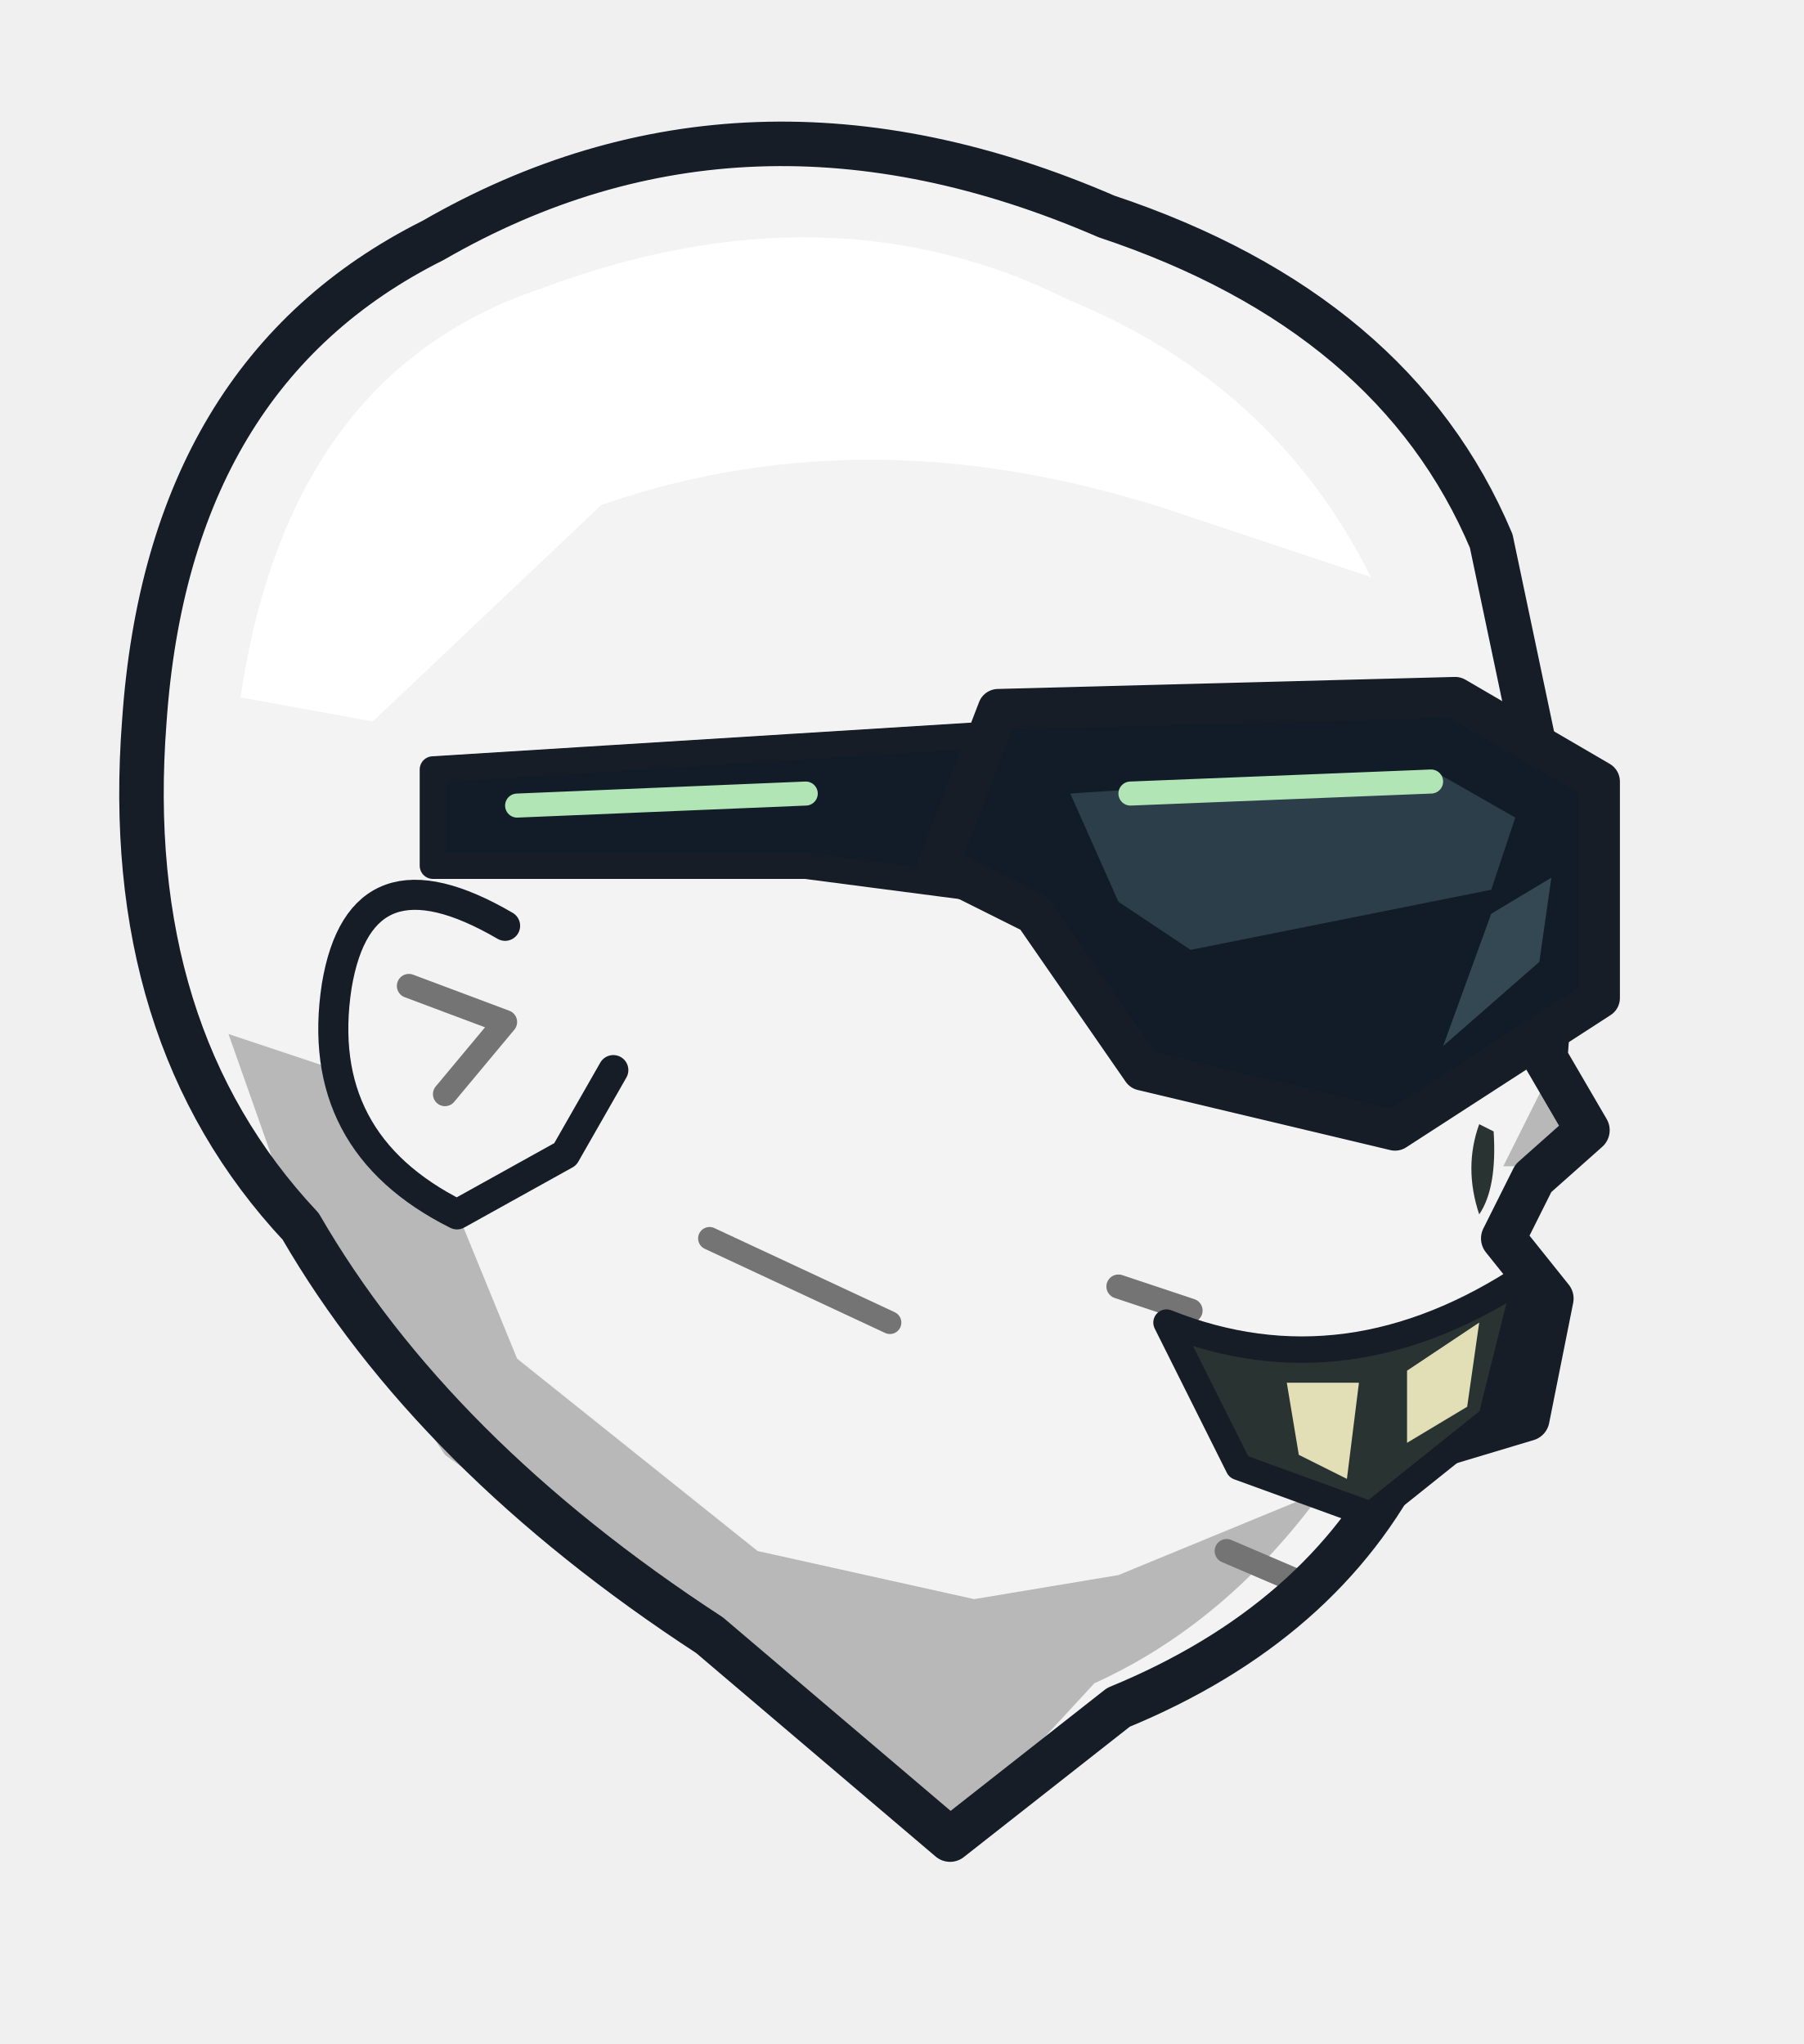
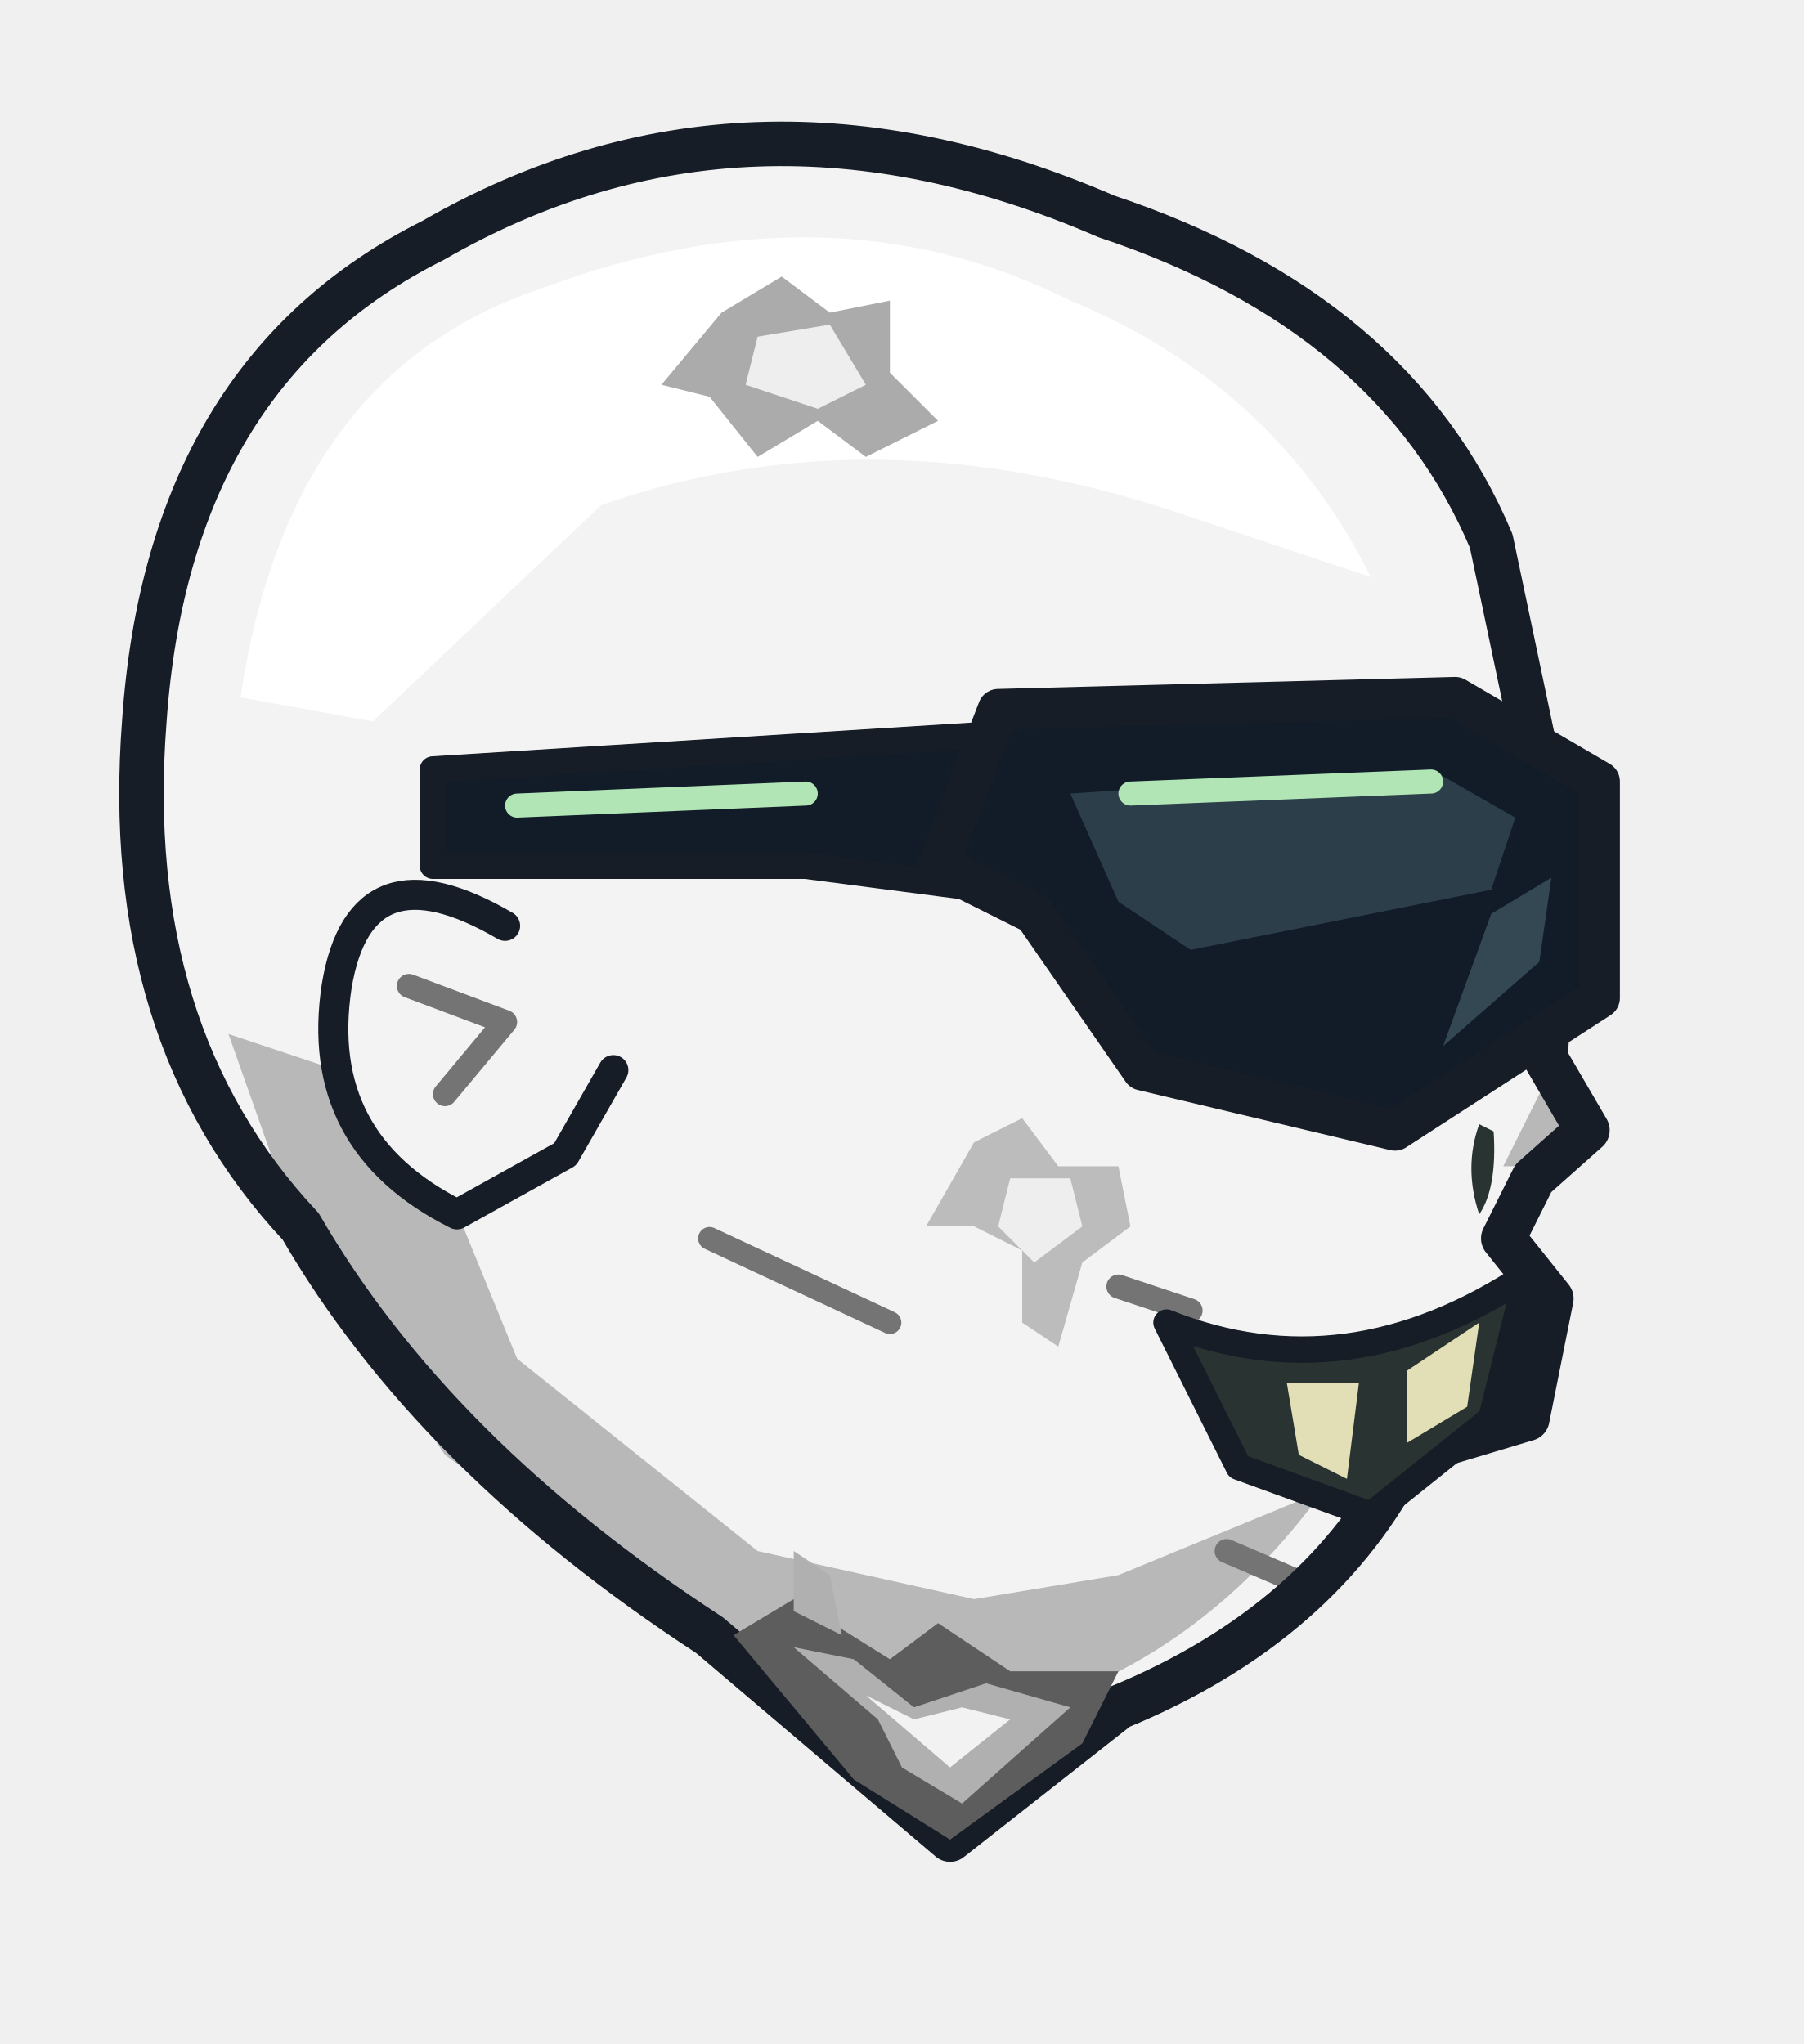
<svg xmlns="http://www.w3.org/2000/svg" width="150" height="170" viewBox="0 0 150 170">
  <g id="skin" stroke-linecap="round" stroke-linejoin="round" transform="translate(-115 -22)">
    <path d="M174 158 Q151 143 140 124 Q125 108 127 82 Q129 53 151 42 Q177 27 207 40 Q231 48 239 67 L243 86 L244 103 L243.5 110 L247 116 L242.5 120 L240 125 L244 130 L242 140 L232 143 Q225 157 208 164 L194 175 Z" fill="#f3f3f3" stroke="none" stroke-width="3.7" />
    <path d="M135 80 Q139 53 160 46 Q184 37 204 47 Q221 54 229 70 L214 65 Q188 56 165 64 L146 82 Z" fill="#ffffff" stroke="none" />
    <path d="M134 108 L149 113 L158 135 L178 151 L196 155 L208 153 L225 146 Q217 157 206 162 L194 175 L174 159 L152 143 L140 125 Z" fill="#b8b8b8" stroke="none" />
    <path d="M157 99 Q145 92 143 104 Q141 117 153 123 L162 118 L166 111" fill="#f3f3f3" stroke="none" stroke-width="2.5" />
    <path d="M149 104 L157 107 L152 113" fill="none" stroke="#747474" stroke-width="2" />
    <path d="M243.5 112 L246 116 L241.5 119 L240 119 Z" fill="#b8b8b8" stroke="none" />
    <path d="M174 125 L189 132" fill="none" stroke="#747474" stroke-width="1.9" />
    <path d="M208 129 L214 131 M217 151 L224 154" fill="none" stroke="#747474" stroke-width="2" />
  </g>
  <g id="fixed" stroke-linecap="round" stroke-linejoin="round" transform="translate(-115 -22)">
    <path d="M174 158 Q151 143 140 124 Q125 108 127 82 Q129 53 151 42 Q177 27 207 40 Q231 48 239 67 L243 86 L244 103 L243.5 110 L247 116 L242.5 120 L240 125 L244 130 L242 140 L232 143 Q225 157 208 164 L194 175 Z" fill="none" stroke="#161d26" stroke-width="3.7" />
    <path d="M151 86 L199 83 L209 88 L205 97 L182 94 L151 94 Z" fill="#111c28" stroke="#161d26" stroke-width="2.2" />
    <path d="M198 81 L236 80 L248 87 L248 105 L231 116 L210 111 L201 98 L193 94 Z" fill="#111c28" stroke="#161d26" stroke-width="3.4" />
    <path d="M204 88 L234 86 L241 90 L239 96 L214 101 L208 97 Z" fill="#2b3e4a" stroke="none" />
    <path d="M209 88 L234 87 M158 89 L182 88" fill="none" stroke="#b1e5b6" stroke-width="2" />
    <path d="M239 98 L244 95 L243 102 L235 109 Z" fill="#344853" stroke="none" />
    <path d="M157 99 Q145 92 143 104 Q141 117 153 123 L162 118 L166 111" fill="none" stroke="#161d26" stroke-width="2.5" />
    <path d="M238 115.5 Q236.7 119.1 238 123 Q239.5 120.8 239.2 116.1 Z" fill="#293332" stroke="none" />
    <path d="M212 132 Q227 138 242 128 L239 140 L229 148 L218 144 Z" fill="#293332" stroke="#161d26" stroke-width="2.2" />
    <path d="M222 137 L228 137 L227 145 L223 143 Z M232 136 L238 132 L237 139 L232 142 Z" fill="#e2dfb7" stroke="none" />
  </g>
+   <g id="gib_blood" stroke-linecap="round" stroke-linejoin="round" transform="translate(-115 -22)">
+     <path d="M176 158 L181 155 L189 160 L193 157 L199 161 L208 161 L205 167 L194 175 L186 170 Z" fill="#5d5d5d" />
+     <path d="M181 159 L186 160 L191 164 L197 162 L204 164 L195 172 L190 169 L188 165 Z" fill="#b0b0b0" />
+     <path d="M187 163 L191 165 L195 164 L199 165 L194 169 Z" fill="#f2f2f2" />
+     <path d="M181 151 L184 153 L185 158 L181 156 Z" fill="#b0b0b0" />
+     <path d="M175 48 L180 45 L184 48 L189 47 L189 53 L193 57 L187 60 L183 57 L178 60 L174 55 L170 54 Z" fill="#ababab" />
+     <path d="M178 50 L184 49 L187 54 L183 56 L177 54 Z" fill="#eeeeee" />
+     <path d="M196 117 L200 115 L203 119 L208 119 L209 124 L205 127 L203 134 L200 132 L200 126 L196 124 L192 124 Z" fill="#bcbcbc" />
+     <path d="M199 120 L204 120 L205 124 L201 127 L198 124 Z" fill="#eeeeee" />
+   </g>
</svg>
